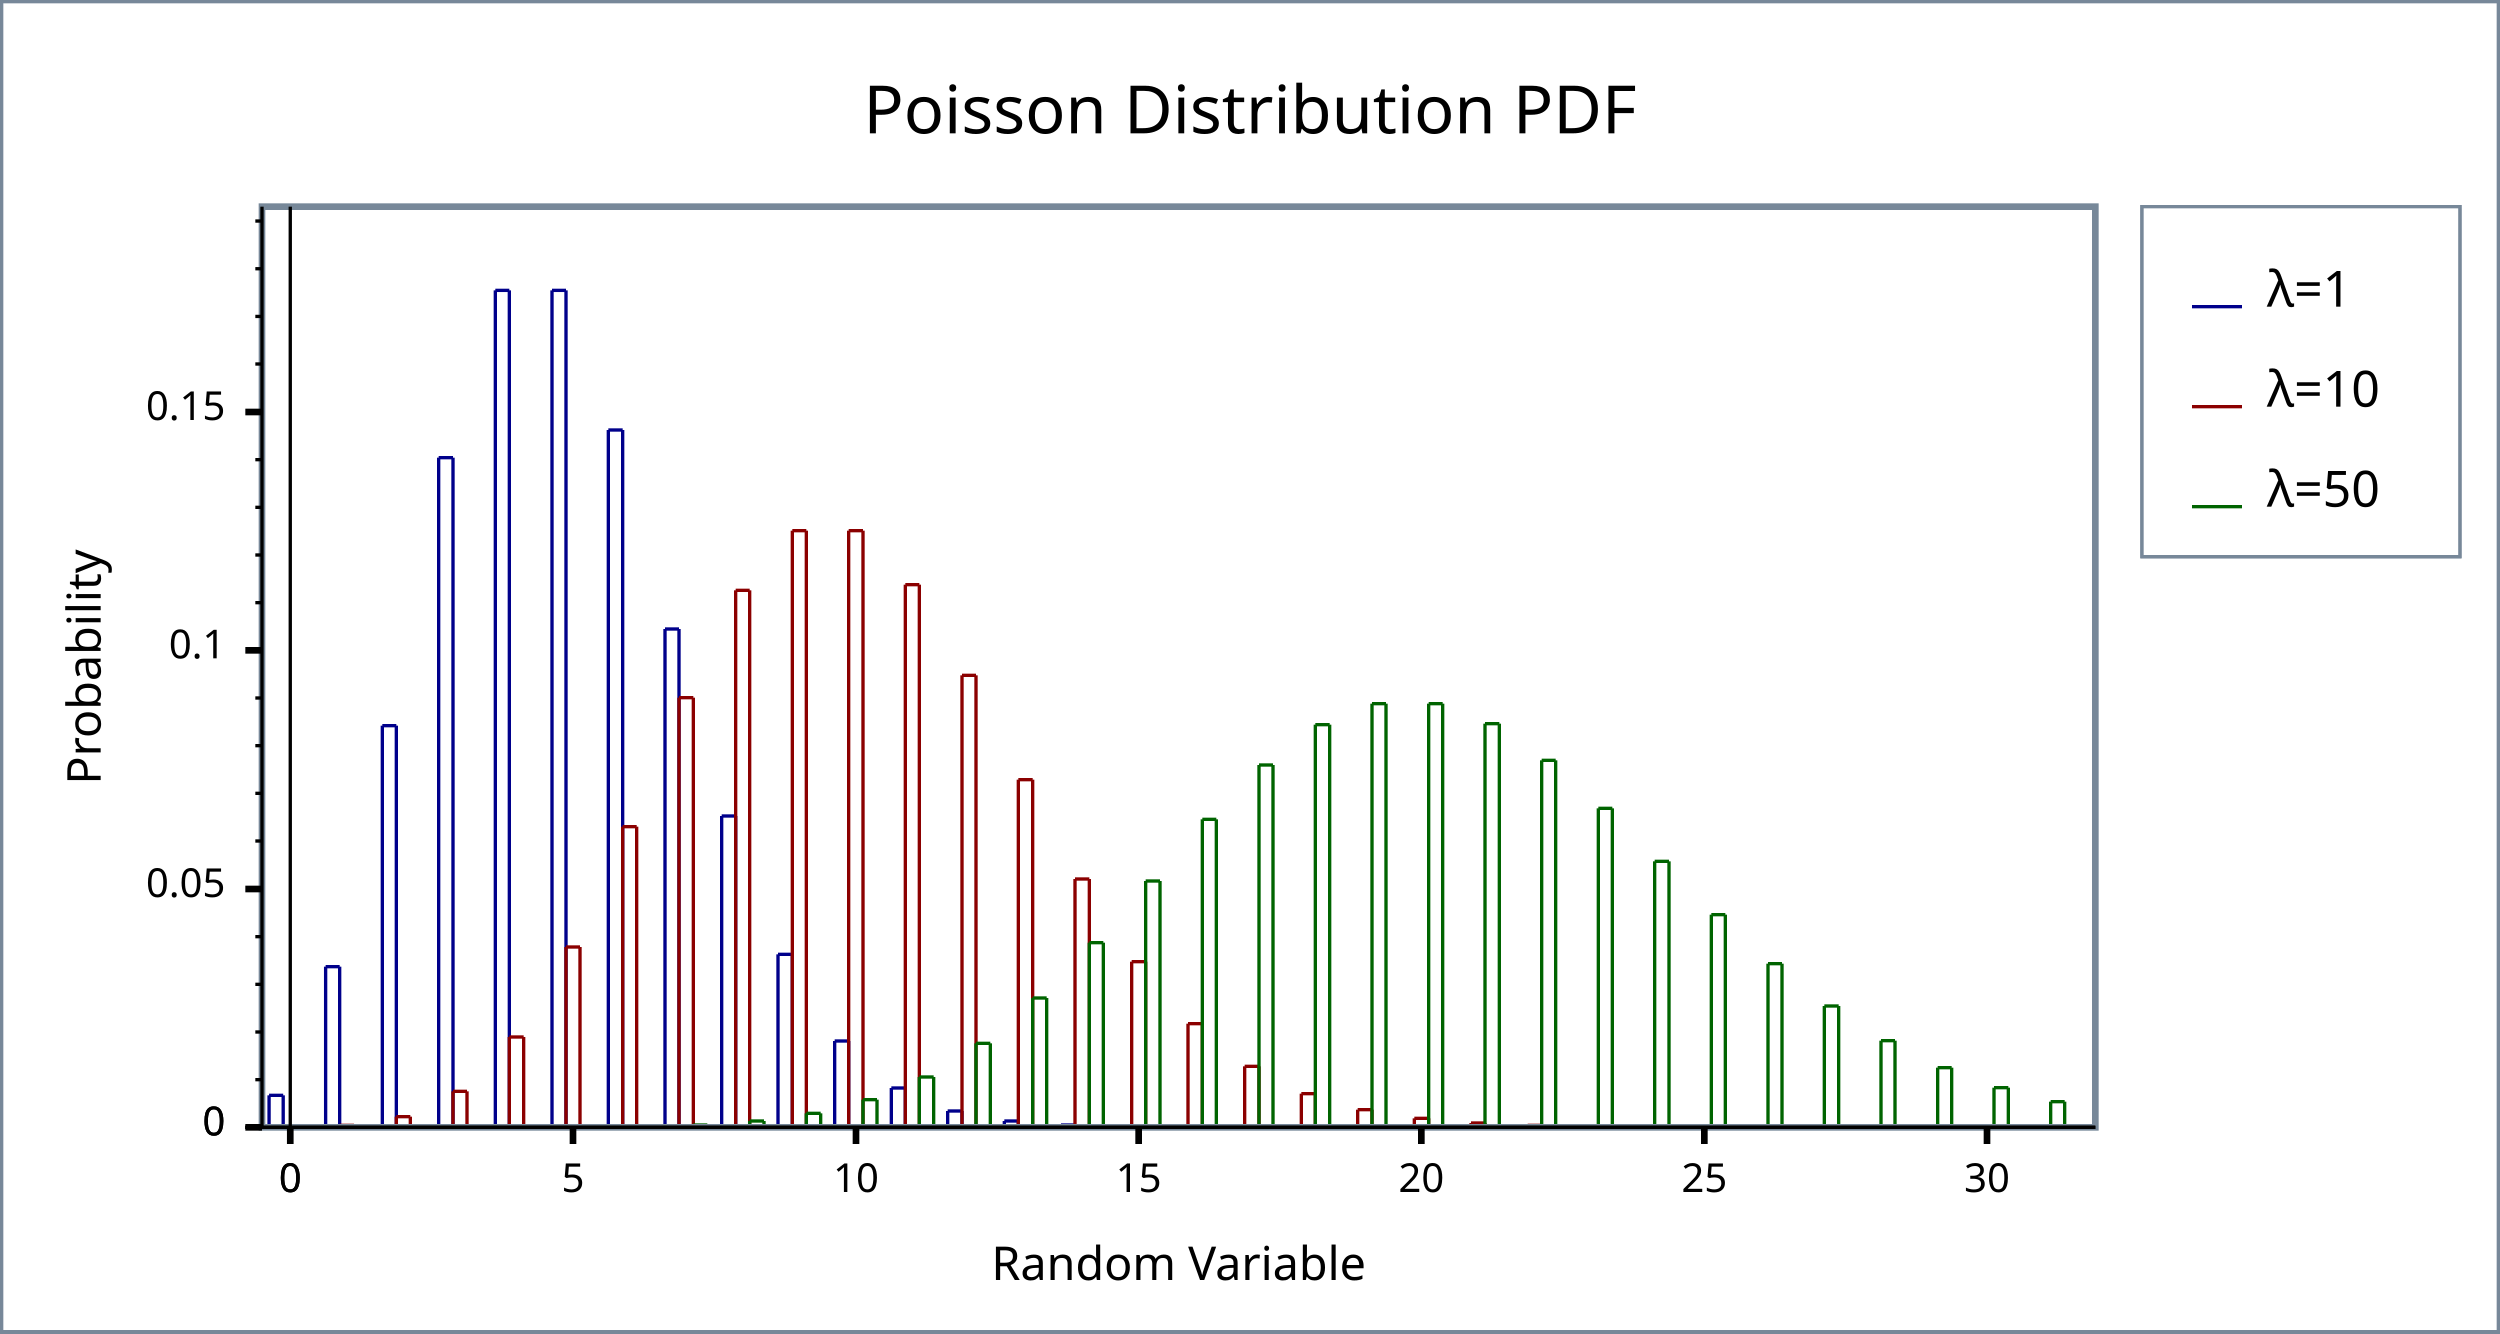
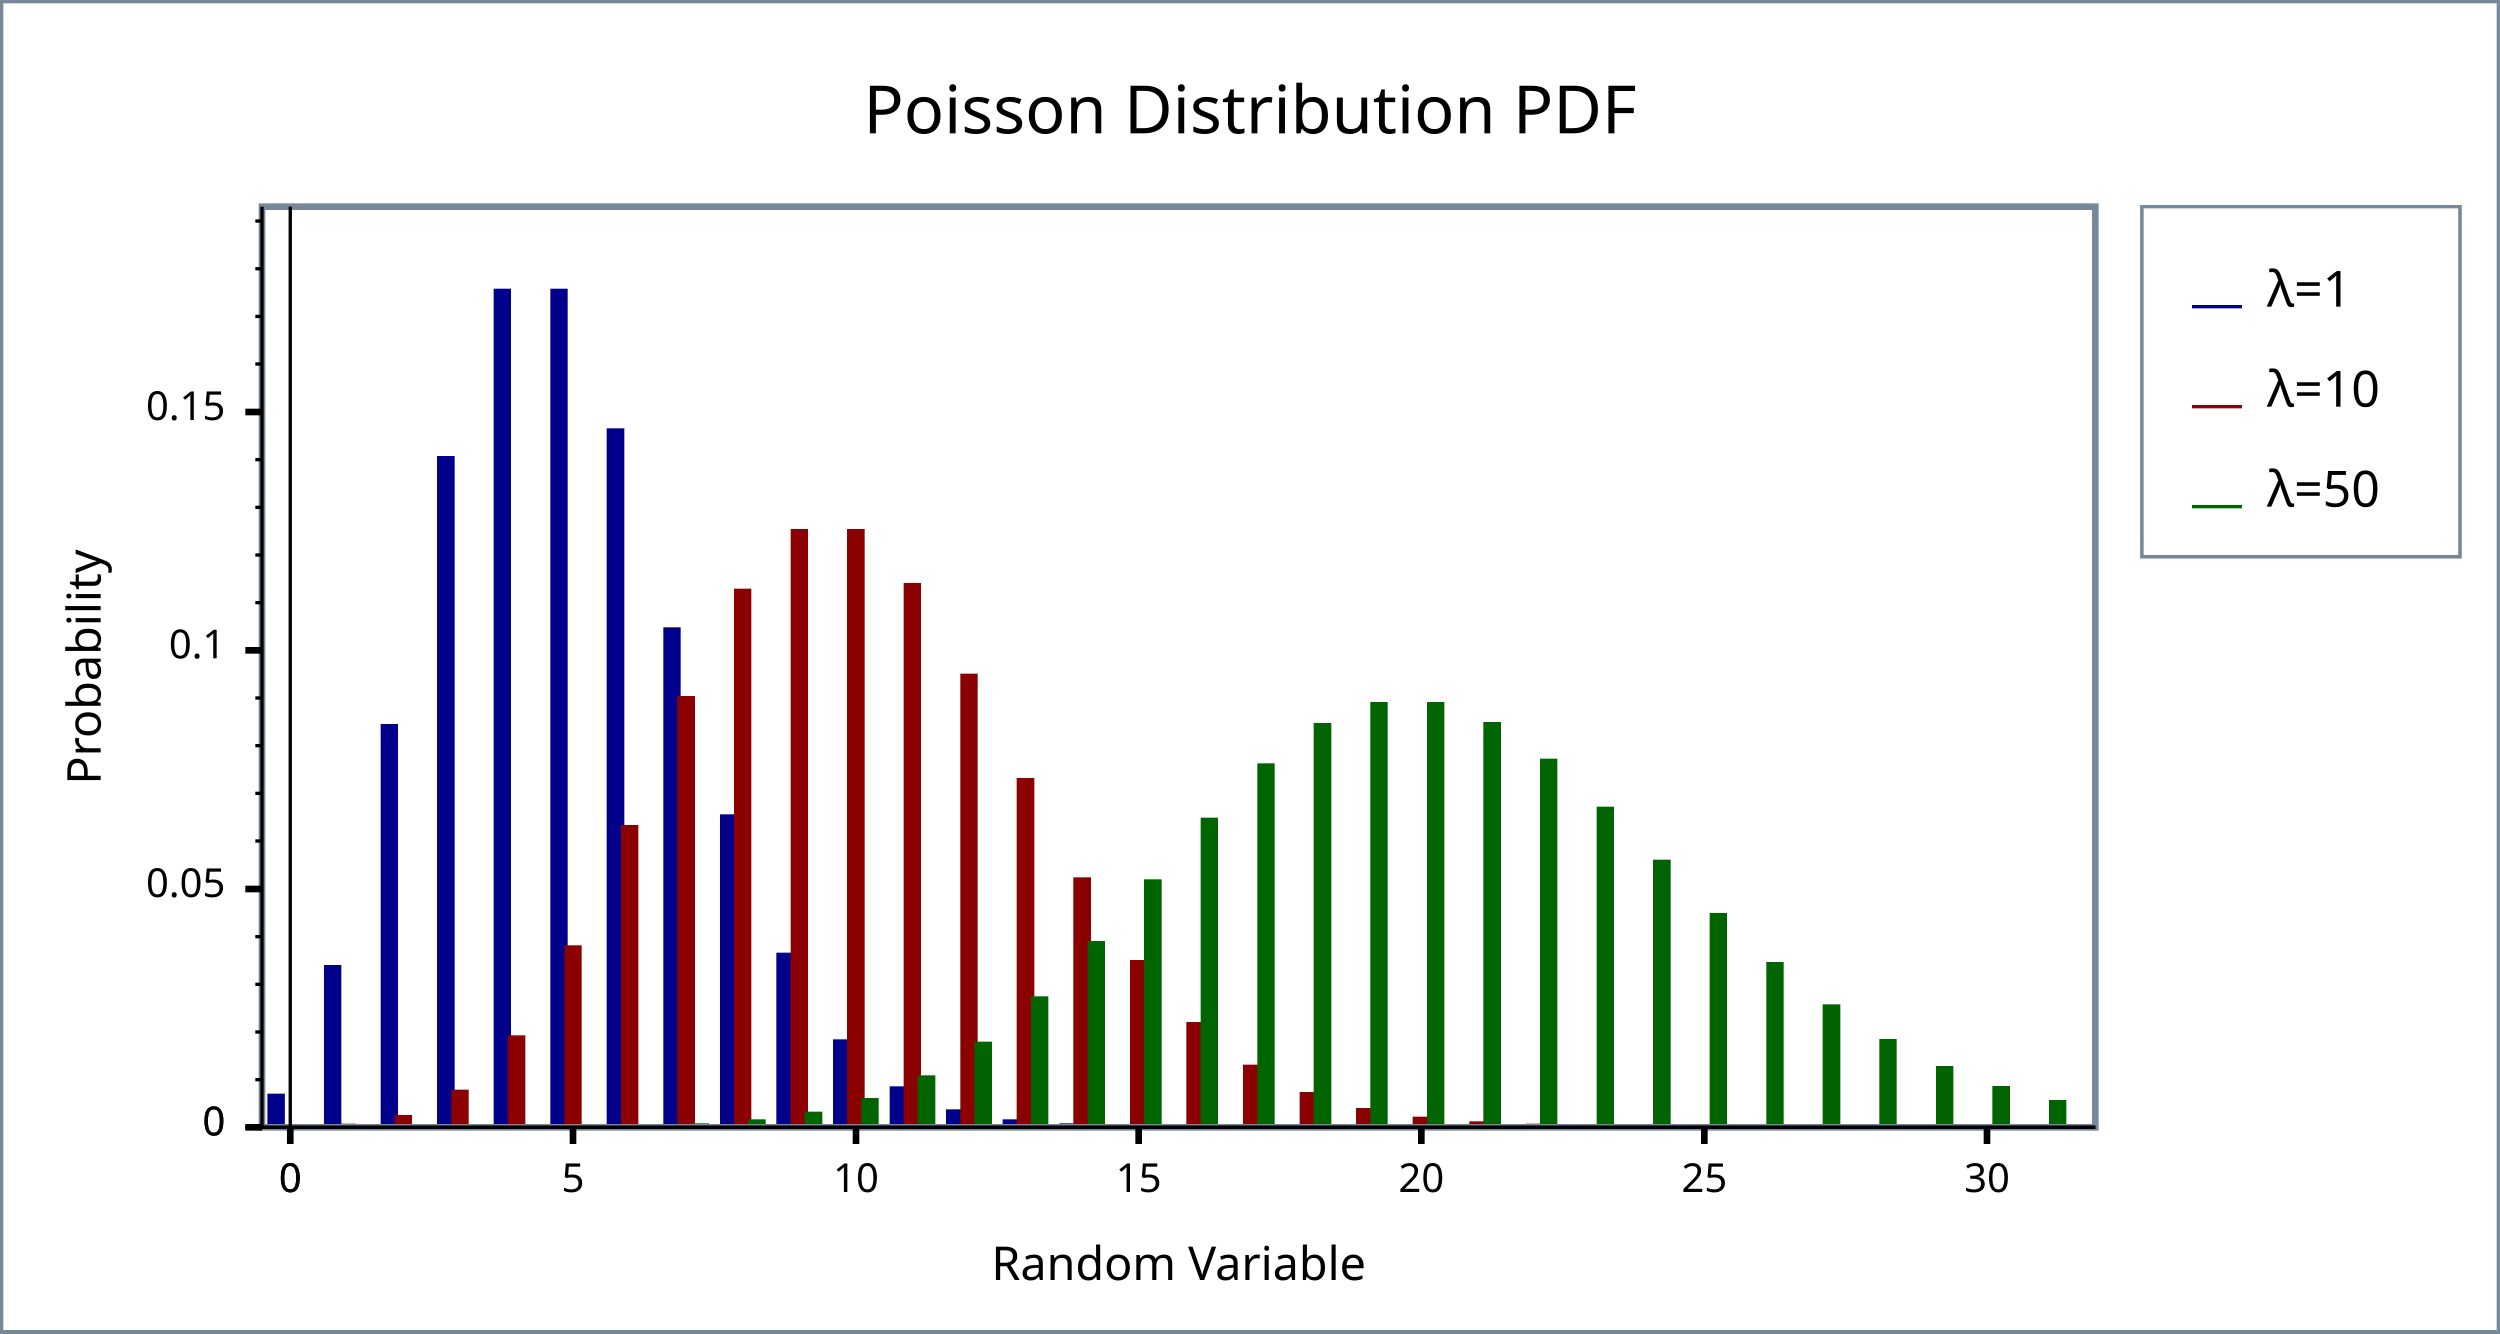
<svg xmlns="http://www.w3.org/2000/svg" width="750" height="400" version="1.1">
  <clipPath id="plot_window">
    <rect x="79.6" y="63" width="548" height="274.2" />
  </clipPath>
  <g id="imageBackground" stroke="rgb(119,136,153)" fill="rgb(255,255,255)" stroke-width="2">
    <rect x="0" y="0" width="750" height="400" />
  </g>
  <g id="plotBackground" stroke="rgb(119,136,153)" fill="rgb(255,255,255)" stroke-width="2">
    <rect x="78.6" y="62" width="550" height="276.2" />
  </g>
  <g id="yMinorGrid" stroke="rgb(200,220,255)" stroke-width="0.5" />
  <g id="yMajorGrid" stroke="rgb(200,220,255)" stroke-width="1" />
  <g id="xMinorGrid" stroke="rgb(200,220,255)" stroke-width="0.5" />
  <g id="xMajorGrid" stroke="rgb(200,220,255)" stroke-width="1" />
  <g id="yAxis" stroke="rgb(0,0,0)" stroke-width="1">
    <line x1="87.08" y1="62" x2="87.08" y2="343.2" />
    <line x1="78.6" y1="62" x2="78.6" y2="338.2" />
  </g>
  <g id="xAxis" stroke="rgb(0,0,0)" stroke-width="1">
    <line x1="73.6" y1="338.2" x2="628.6" y2="338.2" />
    <line x1="73.6" y1="338.2" x2="628.6" y2="338.2" />
  </g>
  <g id="yMinorTicks" stroke="rgb(0,0,0)" stroke-width="1">
    <path d="M76.6,323.9 L78.6,323.9 M76.6,309.6 L78.6,309.6 M76.6,295.3 L78.6,295.3 M76.6,281 L78.6,281 M76.6,252.3 L78.6,252.3 M76.6,238 L78.6,238 M76.6,223.7 L78.6,223.7 M76.6,209.4 L78.6,209.4 M76.6,180.8 L78.6,180.8 M76.6,166.5 L78.6,166.5 M76.6,152.2 L78.6,152.2 M76.6,137.9 L78.6,137.9 M76.6,109.2 L78.6,109.2 M76.6,94.93 L78.6,94.93 M76.6,80.62 L78.6,80.62 M76.6,66.31 L78.6,66.31 M76.6,338.2 L78.6,338.2 " />
  </g>
  <g id="xMinorTicks" stroke="rgb(0,0,0)" stroke-width="1" />
  <g id="yMajorTicks" stroke="rgb(0,0,0)" stroke-width="2">
    <path d="M73.6,338.2 L78.6,338.2 M73.6,266.7 L78.6,266.7 M73.6,195.1 L78.6,195.1 M73.6,123.6 L78.6,123.6 M73.6,338.2 L78.6,338.2 " />
  </g>
  <g id="xMajorTicks" stroke="rgb(0,0,0)" stroke-width="2">
    <path d="M87.08,338.2 L87.08,343.2 M171.9,338.2 L171.9,343.2 M256.8,338.2 L256.8,343.2 M341.6,338.2 L341.6,343.2 M426.4,338.2 L426.4,343.2 M511.3,338.2 L511.3,343.2 M596.1,338.2 L596.1,343.2 M87.08,338.2 L87.08,343.2 " />
  </g>
  <g id="plotLabels">
    <text x="87.08" y="357.6" text-anchor="middle" font-size="12" font-family="Verdana">0</text>
    <text x="171.9" y="357.6" text-anchor="middle" font-size="12" font-family="Verdana">5</text>
    <text x="256.8" y="357.6" text-anchor="middle" font-size="12" font-family="Verdana">10</text>
    <text x="341.6" y="357.6" text-anchor="middle" font-size="12" font-family="Verdana">15</text>
    <text x="426.4" y="357.6" text-anchor="middle" font-size="12" font-family="Verdana">20</text>
    <text x="511.3" y="357.6" text-anchor="middle" font-size="12" font-family="Verdana">25</text>
    <text x="596.1" y="357.6" text-anchor="middle" font-size="12" font-family="Verdana">30</text>
    <text x="87.08" y="357.6" text-anchor="middle" font-size="12" font-family="Verdana">0</text>
    <text x="67.6" y="340.6" text-anchor="end" font-size="12" font-family="Verdana">0</text>
    <text x="67.6" y="269.1" text-anchor="end" font-size="12" font-family="Verdana">0.05</text>
    <text x="67.6" y="197.5" text-anchor="end" font-size="12" font-family="Verdana">0.1</text>
    <text x="67.6" y="126" text-anchor="end" font-size="12" font-family="Verdana">0.15</text>
    <text x="67.6" y="340.6" text-anchor="end" font-size="12" font-family="Verdana">0</text>
  </g>
  <g id="yLabel">
    <text x="30.2" y="200.1" text-anchor="middle" transform="rotate(-90 30.2 200.1 )" font-size="14" font-family="Verdana">Probability</text>
  </g>
  <g id="xLabel">
    <text x="353.6" y="384" text-anchor="middle" font-size="14" font-family="Verdana">Random Variable</text>
  </g>
  <g id="plotLines" stroke-width="2">
-     <g clip-path="url(#plot_window)" stroke="rgb(0,0,139)" fill="rgb(0,0,139)" stroke-width="1">
-       <path d="M80.72,338.2 L80.72,338.2 L80.72,328.6 M80.72,328.6 L84.96,328.6 M84.96,328.6 L84.96,338.2 M84.96,338.2 L97.69,338.2 M97.69,338.2 L97.69,290 M97.69,290 L101.9,290 M101.9,290 L101.9,338.2 M101.9,338.2 L114.7,338.2 M114.7,338.2 L114.7,217.7 M114.7,217.7 L118.9,217.7 M118.9,217.7 L118.9,338.2 M118.9,338.2 L131.6,338.2 M131.6,338.2 L131.6,137.3 M131.6,137.3 L135.9,137.3 M135.9,137.3 L135.9,338.2 M135.9,338.2 L148.6,338.2 M148.6,338.2 L148.6,87.11 M148.6,87.11 L152.8,87.11 M152.8,87.11 L152.8,338.2 M152.8,338.2 L165.6,338.2 M165.6,338.2 L165.6,87.11 M165.6,87.11 L169.8,87.11 M169.8,87.11 L169.8,338.2 M169.8,338.2 L182.5,338.2 M182.5,338.2 L182.5,129 M182.5,129 L186.8,129 M186.8,129 L186.8,338.2 M186.8,338.2 L199.5,338.2 M199.5,338.2 L199.5,188.7 M199.5,188.7 L203.7,188.7 M203.7,188.7 L203.7,338.2 M203.7,338.2 L216.5,338.2 M216.5,338.2 L216.5,244.8 M216.5,244.8 L220.7,244.8 M220.7,244.8 L220.7,338.2 M220.7,338.2 L233.4,338.2 M233.4,338.2 L233.4,286.3 M233.4,286.3 L237.7,286.3 M237.7,286.3 L237.7,338.2 M237.7,338.2 L250.4,338.2 M250.4,338.2 L250.4,312.3 M250.4,312.3 L254.6,312.3 M254.6,312.3 L254.6,338.2 M254.6,338.2 L267.4,338.2 M267.4,338.2 L267.4,326.4 M267.4,326.4 L271.6,326.4 M271.6,326.4 L271.6,338.2 M271.6,338.2 L284.3,338.2 M284.3,338.2 L284.3,333.3 M284.3,333.3 L288.6,333.3 M288.6,333.3 L288.6,338.2 M288.6,338.2 L301.3,338.2 M301.3,338.2 L301.3,336.3 M301.3,336.3 L305.5,336.3 M305.5,336.3 L305.5,338.2 M305.5,338.2 L318.3,338.2 M318.3,338.2 L318.3,337.5 M318.3,337.5 L322.5,337.5 M322.5,337.5 L322.5,338.2 M322.5,338.2 L335.2,338.2 M335.2,338.2 L335.2,338 M335.2,338 L339.5,338 M339.5,338 L339.5,338.2 M339.5,338.2 L352.2,338.2 M352.2,338.2 L352.2,338.1 M352.2,338.1 L356.4,338.1 M356.4,338.1 L356.4,338.2 M356.4,338.2 L369.2,338.2 M369.2,338.2 L369.2,338.2 M369.2,338.2 L373.4,338.2 M373.4,338.2 L373.4,338.2 M373.4,338.2 L386.1,338.2 M386.1,338.2 L386.1,338.2 M386.1,338.2 L390.4,338.2 M390.4,338.2 L390.4,338.2 M390.4,338.2 L403.1,338.2 M403.1,338.2 L403.1,338.2 M403.1,338.2 L407.3,338.2 M407.3,338.2 L407.3,338.2 M407.3,338.2 L420.1,338.2 M420.1,338.2 L420.1,338.2 M420.1,338.2 L424.3,338.2 M424.3,338.2 L424.3,338.2 M424.3,338.2 L437,338.2 M437,338.2 L437,338.2 M437,338.2 L441.3,338.2 M441.3,338.2 L441.3,338.2 M441.3,338.2 L454,338.2 M454,338.2 L454,338.2 M454,338.2 L458.3,338.2 M458.3,338.2 L458.3,338.2 M458.3,338.2 L471,338.2 M471,338.2 L471,338.2 M471,338.2 L475.2,338.2 M475.2,338.2 L475.2,338.2 M475.2,338.2 L487.9,338.2 M487.9,338.2 L487.9,338.2 M487.9,338.2 L492.2,338.2 M492.2,338.2 L492.2,338.2 M492.2,338.2 L504.9,338.2 M504.9,338.2 L504.9,338.2 M504.9,338.2 L509.2,338.2 M509.2,338.2 L509.2,338.2 M509.2,338.2 L521.9,338.2 M521.9,338.2 L521.9,338.2 M521.9,338.2 L526.1,338.2 M526.1,338.2 L526.1,338.2 M526.1,338.2 L538.8,338.2 M538.8,338.2 L538.8,338.2 M538.8,338.2 L543.1,338.2 M543.1,338.2 L543.1,338.2 M543.1,338.2 L555.8,338.2 M555.8,338.2 L555.8,338.2 M555.8,338.2 L560.1,338.2 M560.1,338.2 L560.1,338.2 M560.1,338.2 L572.8,338.2 M572.8,338.2 L572.8,338.2 M572.8,338.2 L577,338.2 M577,338.2 L577,338.2 M577,338.2 L589.8,338.2 M589.8,338.2 L589.8,338.2 M589.8,338.2 L594,338.2 M594,338.2 L594,338.2 M594,338.2 L606.7,338.2 M606.7,338.2 L606.7,338.2 M606.7,338.2 L611,338.2 M611,338.2 L611,338.2 M611,338.2 L611,338.2 Z" fill="rgb(0,0,139)" />
+     <g clip-path="url(#plot_window)" stroke="rgb(0,0,139)" stroke-width="1">
+       <path d="M80.72,338.2 L80.72,338.2 L80.72,328.6 L84.96,328.6 L84.96,338.2 L97.69,338.2 L97.69,290 L101.9,290 L101.9,338.2 L114.7,338.2 L114.7,217.7 L118.9,217.7 L118.9,338.2 L131.6,338.2 L131.6,137.3 L135.9,137.3 L135.9,338.2 L148.6,338.2 L148.6,87.11 L152.8,87.11 L152.8,338.2 L165.6,338.2 L165.6,87.11 L169.8,87.11 L169.8,338.2 L182.5,338.2 L182.5,129 L186.8,129 L186.8,338.2 L199.5,338.2 L199.5,188.7 L203.7,188.7 L203.7,338.2 L216.5,338.2 L216.5,244.8 L220.7,244.8 L220.7,338.2 L233.4,338.2 L233.4,286.3 L237.7,286.3 L237.7,338.2 L250.4,338.2 L250.4,312.3 L254.6,312.3 L254.6,338.2 L267.4,338.2 L267.4,326.4 L271.6,326.4 L271.6,338.2 L284.3,338.2 L284.3,333.3 L288.6,333.3 L288.6,338.2 L301.3,338.2 L301.3,336.3 L305.5,336.3 L305.5,338.2 L318.3,338.2 L318.3,337.5 L322.5,337.5 L322.5,338.2 L335.2,338.2 L335.2,338 L339.5,338 L339.5,338.2 L352.2,338.2 L352.2,338.1 L356.4,338.1 L356.4,338.2 L369.2,338.2 L369.2,338.2 L373.4,338.2 L373.4,338.2 L386.1,338.2 L386.1,338.2 L390.4,338.2 L390.4,338.2 L403.1,338.2 L403.1,338.2 L407.3,338.2 L407.3,338.2 L420.1,338.2 L420.1,338.2 L424.3,338.2 L424.3,338.2 L437,338.2 L437,338.2 L441.3,338.2 L441.3,338.2 L454,338.2 L454,338.2 L458.3,338.2 L458.3,338.2 L471,338.2 L471,338.2 L475.2,338.2 L475.2,338.2 L487.9,338.2 L487.9,338.2 L492.2,338.2 L492.2,338.2 L504.9,338.2 L504.9,338.2 L509.2,338.2 L509.2,338.2 L521.9,338.2 L521.9,338.2 L526.1,338.2 L526.1,338.2 L538.8,338.2 L538.8,338.2 L543.1,338.2 L543.1,338.2 L555.8,338.2 L555.8,338.2 L560.1,338.2 L560.1,338.2 L572.8,338.2 L572.8,338.2 L577,338.2 L577,338.2 L589.8,338.2 L589.8,338.2 L594,338.2 L594,338.2 L606.7,338.2 L606.7,338.2 L611,338.2 L611,338.2 L611,338.2 Z" fill="rgb(0,0,139)" />
    </g>
-     <g clip-path="url(#plot_window)" stroke="rgb(139,0,0)" fill="rgb(139,0,0)" stroke-width="1">
-       <path d="M84.96,338.2 L84.96,338.2 L84.96,338.1 M84.96,338.1 L89.2,338.1 M89.2,338.1 L89.2,338.2 M89.2,338.2 L101.9,338.2 M101.9,338.2 L101.9,337.6 M101.9,337.6 L106.2,337.6 M106.2,337.6 L106.2,338.2 M106.2,338.2 L118.9,338.2 M118.9,338.2 L118.9,335 M118.9,335 L123.1,335 M123.1,335 L123.1,338.2 M123.1,338.2 L135.9,338.2 M135.9,338.2 L135.9,327.4 M135.9,327.4 L140.1,327.4 M140.1,327.4 L140.1,338.2 M140.1,338.2 L152.8,338.2 M152.8,338.2 L152.8,311.1 M152.8,311.1 L157.1,311.1 M157.1,311.1 L157.1,338.2 M157.1,338.2 L169.8,338.2 M169.8,338.2 L169.8,284.1 M169.8,284.1 L174,284.1 M174,284.1 L174,338.2 M174,338.2 L186.8,338.2 M186.8,338.2 L186.8,248 M186.8,248 L191,248 M191,248 L191,338.2 M191,338.2 L203.7,338.2 M203.7,338.2 L203.7,209.3 M203.7,209.3 L208,209.3 M208,209.3 L208,338.2 M208,338.2 L220.7,338.2 M220.7,338.2 L220.7,177.1 M220.7,177.1 L224.9,177.1 M224.9,177.1 L224.9,338.2 M224.9,338.2 L237.7,338.2 M237.7,338.2 L237.7,159.2 M237.7,159.2 L241.9,159.2 M241.9,159.2 L241.9,338.2 M241.9,338.2 L254.6,338.2 M254.6,338.2 L254.6,159.2 M254.6,159.2 L258.9,159.2 M258.9,159.2 L258.9,338.2 M258.9,338.2 L271.6,338.2 M271.6,338.2 L271.6,175.4 M271.6,175.4 L275.8,175.4 M275.8,175.4 L275.8,338.2 M275.8,338.2 L288.6,338.2 M288.6,338.2 L288.6,202.6 M288.6,202.6 L292.8,202.6 M292.8,202.6 L292.8,338.2 M292.8,338.2 L305.5,338.2 M305.5,338.2 L305.5,233.9 M305.5,233.9 L309.8,233.9 M309.8,233.9 L309.8,338.2 M309.8,338.2 L322.5,338.2 M322.5,338.2 L322.5,263.7 M322.5,263.7 L326.8,263.7 M326.8,263.7 L326.8,338.2 M326.8,338.2 L339.5,338.2 M339.5,338.2 L339.5,288.5 M339.5,288.5 L343.7,288.5 M343.7,288.5 L343.7,338.2 M343.7,338.2 L356.4,338.2 M356.4,338.2 L356.4,307.1 M356.4,307.1 L360.7,307.1 M360.7,307.1 L360.7,338.2 M360.7,338.2 L373.4,338.2 M373.4,338.2 L373.4,319.9 M373.4,319.9 L377.7,319.9 M377.7,319.9 L377.7,338.2 M377.7,338.2 L390.4,338.2 M390.4,338.2 L390.4,328.1 M390.4,328.1 L394.6,328.1 M394.6,328.1 L394.6,338.2 M394.6,338.2 L407.3,338.2 M407.3,338.2 L407.3,332.9 M407.3,332.9 L411.6,332.9 M411.6,332.9 L411.6,338.2 M411.6,338.2 L424.3,338.2 M424.3,338.2 L424.3,335.5 M424.3,335.5 L428.6,335.5 M428.6,335.5 L428.6,338.2 M428.6,338.2 L441.3,338.2 M441.3,338.2 L441.3,336.9 M441.3,336.9 L445.5,336.9 M445.5,336.9 L445.5,338.2 M445.5,338.2 L458.3,338.2 M458.3,338.2 L458.3,337.6 M458.3,337.6 L462.5,337.6 M462.5,337.6 L462.5,338.2 M462.5,338.2 L475.2,338.2 M475.2,338.2 L475.2,337.9 M475.2,337.9 L479.5,337.9 M479.5,337.9 L479.5,338.2 M479.5,338.2 L492.2,338.2 M492.2,338.2 L492.2,338.1 M492.2,338.1 L496.4,338.1 M496.4,338.1 L496.4,338.2 M496.4,338.2 L509.2,338.2 M509.2,338.2 L509.2,338.2 M509.2,338.2 L513.4,338.2 M513.4,338.2 L513.4,338.2 M513.4,338.2 L526.1,338.2 M526.1,338.2 L526.1,338.2 M526.1,338.2 L530.4,338.2 M530.4,338.2 L530.4,338.2 M530.4,338.2 L543.1,338.2 M543.1,338.2 L543.1,338.2 M543.1,338.2 L547.3,338.2 M547.3,338.2 L547.3,338.2 M547.3,338.2 L560.1,338.2 M560.1,338.2 L560.1,338.2 M560.1,338.2 L564.3,338.2 M564.3,338.2 L564.3,338.2 M564.3,338.2 L577,338.2 M577,338.2 L577,338.2 M577,338.2 L581.3,338.2 M581.3,338.2 L581.3,338.2 M581.3,338.2 L594,338.2 M594,338.2 L594,338.2 M594,338.2 L598.2,338.2 M598.2,338.2 L598.2,338.2 M598.2,338.2 L611,338.2 M611,338.2 L611,338.2 M611,338.2 L615.2,338.2 M615.2,338.2 L615.2,338.2 M615.2,338.2 L615.2,338.2 Z" fill="rgb(139,0,0)" />
+     <g clip-path="url(#plot_window)" stroke="rgb(139,0,0)" stroke-width="1">
+       <path d="M84.96,338.2 L84.96,338.2 L84.96,338.1 L89.2,338.1 L89.2,338.2 L101.9,338.2 L101.9,337.6 L106.2,337.6 L106.2,338.2 L118.9,338.2 L118.9,335 L123.1,335 L123.1,338.2 L135.9,338.2 L135.9,327.4 L140.1,327.4 L140.1,338.2 L152.8,338.2 L152.8,311.1 L157.1,311.1 L157.1,338.2 L169.8,338.2 L169.8,284.1 L174,284.1 L174,338.2 L186.8,338.2 L186.8,248 L191,248 L191,338.2 L203.7,338.2 L203.7,209.3 L208,209.3 L208,338.2 L220.7,338.2 L220.7,177.1 L224.9,177.1 L224.9,338.2 L237.7,338.2 L237.7,159.2 L241.9,159.2 L241.9,338.2 L254.6,338.2 L254.6,159.2 L258.9,159.2 L258.9,338.2 L271.6,338.2 L271.6,175.4 L275.8,175.4 L275.8,338.2 L288.6,338.2 L288.6,202.6 L292.8,202.6 L292.8,338.2 L305.5,338.2 L305.5,233.9 L309.8,233.9 L309.8,338.2 L322.5,338.2 L322.5,263.7 L326.8,263.7 L326.8,338.2 L339.5,338.2 L339.5,288.5 L343.7,288.5 L343.7,338.2 L356.4,338.2 L356.4,307.1 L360.7,307.1 L360.7,338.2 L373.4,338.2 L373.4,319.9 L377.7,319.9 L377.7,338.2 L390.4,338.2 L390.4,328.1 L394.6,328.1 L394.6,338.2 L407.3,338.2 L407.3,332.9 L411.6,332.9 L411.6,338.2 L424.3,338.2 L424.3,335.5 L428.6,335.5 L428.6,338.2 L441.3,338.2 L441.3,336.9 L445.5,336.9 L445.5,338.2 L458.3,338.2 L458.3,337.6 L462.5,337.6 L462.5,338.2 L475.2,338.2 L475.2,337.9 L479.5,337.9 L479.5,338.2 L492.2,338.2 L492.2,338.1 L496.4,338.1 L496.4,338.2 L509.2,338.2 L509.2,338.2 L513.4,338.2 L513.4,338.2 L526.1,338.2 L526.1,338.2 L530.4,338.2 L530.4,338.2 L543.1,338.2 L543.1,338.2 L547.3,338.2 L547.3,338.2 L560.1,338.2 L560.1,338.2 L564.3,338.2 L564.3,338.2 L577,338.2 L577,338.2 L581.3,338.2 L581.3,338.2 L594,338.2 L594,338.2 L598.2,338.2 L598.2,338.2 L611,338.2 L611,338.2 L615.2,338.2 L615.2,338.2 L615.2,338.2 Z" fill="rgb(139,0,0)" />
    </g>
-     <g clip-path="url(#plot_window)" stroke="rgb(0,100,0)" fill="rgb(0,100,0)" stroke-width="1">
-       <path d="M89.2,338.2 L89.2,338.2 L89.2,338.2 M89.2,338.2 L93.45,338.2 M93.45,338.2 L93.45,338.2 M93.45,338.2 L106.2,338.2 M106.2,338.2 L106.2,338.2 M106.2,338.2 L110.4,338.2 M110.4,338.2 L110.4,338.2 M110.4,338.2 L123.1,338.2 M123.1,338.2 L123.1,338.2 M123.1,338.2 L127.4,338.2 M127.4,338.2 L127.4,338.2 M127.4,338.2 L140.1,338.2 M140.1,338.2 L140.1,338.2 M140.1,338.2 L144.3,338.2 M144.3,338.2 L144.3,338.2 M144.3,338.2 L157.1,338.2 M157.1,338.2 L157.1,338.2 M157.1,338.2 L161.3,338.2 M161.3,338.2 L161.3,338.2 M161.3,338.2 L174,338.2 M174,338.2 L174,338.1 M174,338.1 L178.3,338.1 M178.3,338.1 L178.3,338.2 M178.3,338.2 L191,338.2 M191,338.2 L191,337.9 M191,337.9 L195.3,337.9 M195.3,337.9 L195.3,338.2 M195.3,338.2 L208,338.2 M208,338.2 L208,337.5 M208,337.5 L212.2,337.5 M212.2,337.5 L212.2,338.2 M212.2,338.2 L224.9,338.2 M224.9,338.2 L224.9,336.3 M224.9,336.3 L229.2,336.3 M229.2,336.3 L229.2,338.2 M229.2,338.2 L241.9,338.2 M241.9,338.2 L241.9,334 M241.9,334 L246.2,334 M246.2,334 L246.2,338.2 M246.2,338.2 L258.9,338.2 M258.9,338.2 L258.9,329.9 M258.9,329.9 L263.1,329.9 M263.1,329.9 L263.1,338.2 M263.1,338.2 L275.8,338.2 M275.8,338.2 L275.8,323.1 M275.8,323.1 L280.1,323.1 M280.1,323.1 L280.1,338.2 M280.1,338.2 L292.8,338.2 M292.8,338.2 L292.8,313 M292.8,313 L297.1,313 M297.1,313 L297.1,338.2 M297.1,338.2 L309.8,338.2 M309.8,338.2 L309.8,299.4 M309.8,299.4 L314,299.4 M314,299.4 L314,338.2 M314,338.2 L326.8,338.2 M326.8,338.2 L326.8,282.8 M326.8,282.8 L331,282.8 M331,282.8 L331,338.2 M331,338.2 L343.7,338.2 M343.7,338.2 L343.7,264.3 M343.7,264.3 L348,264.3 M348,264.3 L348,338.2 M348,338.2 L360.7,338.2 M360.7,338.2 L360.7,245.8 M360.7,245.8 L364.9,245.8 M364.9,245.8 L364.9,338.2 M364.9,338.2 L377.7,338.2 M377.7,338.2 L377.7,229.5 M377.7,229.5 L381.9,229.5 M381.9,229.5 L381.9,338.2 M381.9,338.2 L394.6,338.2 M394.6,338.2 L394.6,217.4 M394.6,217.4 L398.9,217.4 M398.9,217.4 L398.9,338.2 M398.9,338.2 L411.6,338.2 M411.6,338.2 L411.6,211.1 M411.6,211.1 L415.8,211.1 M415.8,211.1 L415.8,338.2 M415.8,338.2 L428.6,338.2 M428.6,338.2 L428.6,211.1 M428.6,211.1 L432.8,211.1 M432.8,211.1 L432.8,338.2 M432.8,338.2 L445.5,338.2 M445.5,338.2 L445.5,217.1 M445.5,217.1 L449.8,217.1 M449.8,217.1 L449.8,338.2 M449.8,338.2 L462.5,338.2 M462.5,338.2 L462.5,228.1 M462.5,228.1 L466.7,228.1 M466.7,228.1 L466.7,338.2 M466.7,338.2 L479.5,338.2 M479.5,338.2 L479.5,242.5 M479.5,242.5 L483.7,242.5 M483.7,242.5 L483.7,338.2 M483.7,338.2 L496.4,338.2 M496.4,338.2 L496.4,258.4 M496.4,258.4 L500.7,258.4 M500.7,258.4 L500.7,338.2 M500.7,338.2 L513.4,338.2 M513.4,338.2 L513.4,274.4 M513.4,274.4 L517.6,274.4 M517.6,274.4 L517.6,338.2 M517.6,338.2 L530.4,338.2 M530.4,338.2 L530.4,289.1 M530.4,289.1 L534.6,289.1 M534.6,289.1 L534.6,338.2 M534.6,338.2 L547.3,338.2 M547.3,338.2 L547.3,301.8 M547.3,301.8 L551.6,301.8 M551.6,301.8 L551.6,338.2 M551.6,338.2 L564.3,338.2 M564.3,338.2 L564.3,312.2 M564.3,312.2 L568.5,312.2 M568.5,312.2 L568.5,338.2 M568.5,338.2 L581.3,338.2 M581.3,338.2 L581.3,320.3 M581.3,320.3 L585.5,320.3 M585.5,320.3 L585.5,338.2 M585.5,338.2 L598.2,338.2 M598.2,338.2 L598.2,326.3 M598.2,326.3 L602.5,326.3 M602.5,326.3 L602.5,338.2 M602.5,338.2 L615.2,338.2 M615.2,338.2 L615.2,330.5 M615.2,330.5 L619.4,330.5 M619.4,330.5 L619.4,338.2 M619.4,338.2 L619.4,338.2 Z" fill="rgb(0,100,0)" />
+     <g clip-path="url(#plot_window)" stroke="rgb(0,100,0)" stroke-width="1">
+       <path d="M89.2,338.2 L89.2,338.2 L89.2,338.2 L93.45,338.2 L93.45,338.2 L106.2,338.2 L106.2,338.2 L110.4,338.2 L110.4,338.2 L123.1,338.2 L123.1,338.2 L127.4,338.2 L127.4,338.2 L140.1,338.2 L140.1,338.2 L144.3,338.2 L144.3,338.2 L157.1,338.2 L157.1,338.2 L161.3,338.2 L161.3,338.2 L174,338.2 L174,338.1 L178.3,338.1 L178.3,338.2 L191,338.2 L191,337.9 L195.3,337.9 L195.3,338.2 L208,338.2 L208,337.5 L212.2,337.5 L212.2,338.2 L224.9,338.2 L224.9,336.3 L229.2,336.3 L229.2,338.2 L241.9,338.2 L241.9,334 L246.2,334 L246.2,338.2 L258.9,338.2 L258.9,329.9 L263.1,329.9 L263.1,338.2 L275.8,338.2 L275.8,323.1 L280.1,323.1 L280.1,338.2 L292.8,338.2 L292.8,313 L297.1,313 L297.1,338.2 L309.8,338.2 L309.8,299.4 L314,299.4 L314,338.2 L326.8,338.2 L326.8,282.8 L331,282.8 L331,338.2 L343.7,338.2 L343.7,264.3 L348,264.3 L348,338.2 L360.7,338.2 L360.7,245.8 L364.9,245.8 L364.9,338.2 L377.7,338.2 L377.7,229.5 L381.9,229.5 L381.9,338.2 L394.6,338.2 L394.6,217.4 L398.9,217.4 L398.9,338.2 L411.6,338.2 L411.6,211.1 L415.8,211.1 L415.8,338.2 L428.6,338.2 L428.6,211.1 L432.8,211.1 L432.8,338.2 L445.5,338.2 L445.5,217.1 L449.8,217.1 L449.8,338.2 L462.5,338.2 L462.5,228.1 L466.7,228.1 L466.7,338.2 L479.5,338.2 L479.5,242.5 L483.7,242.5 L483.7,338.2 L496.4,338.2 L496.4,258.4 L500.7,258.4 L500.7,338.2 L513.4,338.2 L513.4,274.4 L517.6,274.4 L517.6,338.2 L530.4,338.2 L530.4,289.1 L534.6,289.1 L534.6,338.2 L547.3,338.2 L547.3,301.8 L551.6,301.8 L551.6,338.2 L564.3,338.2 L564.3,312.2 L568.5,312.2 L568.5,338.2 L581.3,338.2 L581.3,320.3 L585.5,320.3 L585.5,338.2 L598.2,338.2 L598.2,326.3 L602.5,326.3 L602.5,338.2 L615.2,338.2 L615.2,330.5 L619.4,330.5 L619.4,338.2 L619.4,338.2 Z" fill="rgb(0,100,0)" />
    </g>
  </g>
  <g id="plotPoints" clip-path="url(#plot_window)">
    <g stroke="rgb(0,0,0)" />
    <g stroke="rgb(0,0,0)" />
    <g stroke="rgb(0,0,0)" />
  </g>
  <g id="limitPoints" stroke="rgb(119,136,153)" fill="rgb(250,235,215)" />
  <g id="legendBackground" stroke="rgb(119,136,153)" fill="rgb(255,255,255)" stroke-width="1">
    <rect x="642.6" y="62" width="95.36" height="105" />
    <rect x="642.6" y="62" width="95.36" height="105" />
  </g>
  <g id="legendPoints">
    <g stroke="rgb(0,0,139)" stroke-width="1">
      <line x1="657.6" y1="92" x2="672.6" y2="92" />
    </g>
    <g stroke="rgb(139,0,0)" stroke-width="1">
      <line x1="657.6" y1="122" x2="672.6" y2="122" />
    </g>
    <g stroke="rgb(0,100,0)" stroke-width="1">
      <line x1="657.6" y1="152" x2="672.6" y2="152" />
    </g>
  </g>
  <g id="legendText">
    <text x="680.1" y="92" font-size="15" font-family="Verdana">λ=1</text>
    <text x="680.1" y="122" font-size="15" font-family="Verdana">λ=10</text>
    <text x="680.1" y="152" font-size="15" font-family="Verdana">λ=50</text>
  </g>
  <g id="title">
    <text x="375" y="40" text-anchor="middle" font-size="20" font-family="Verdana">Poisson Distribution PDF</text>
  </g>
</svg>
